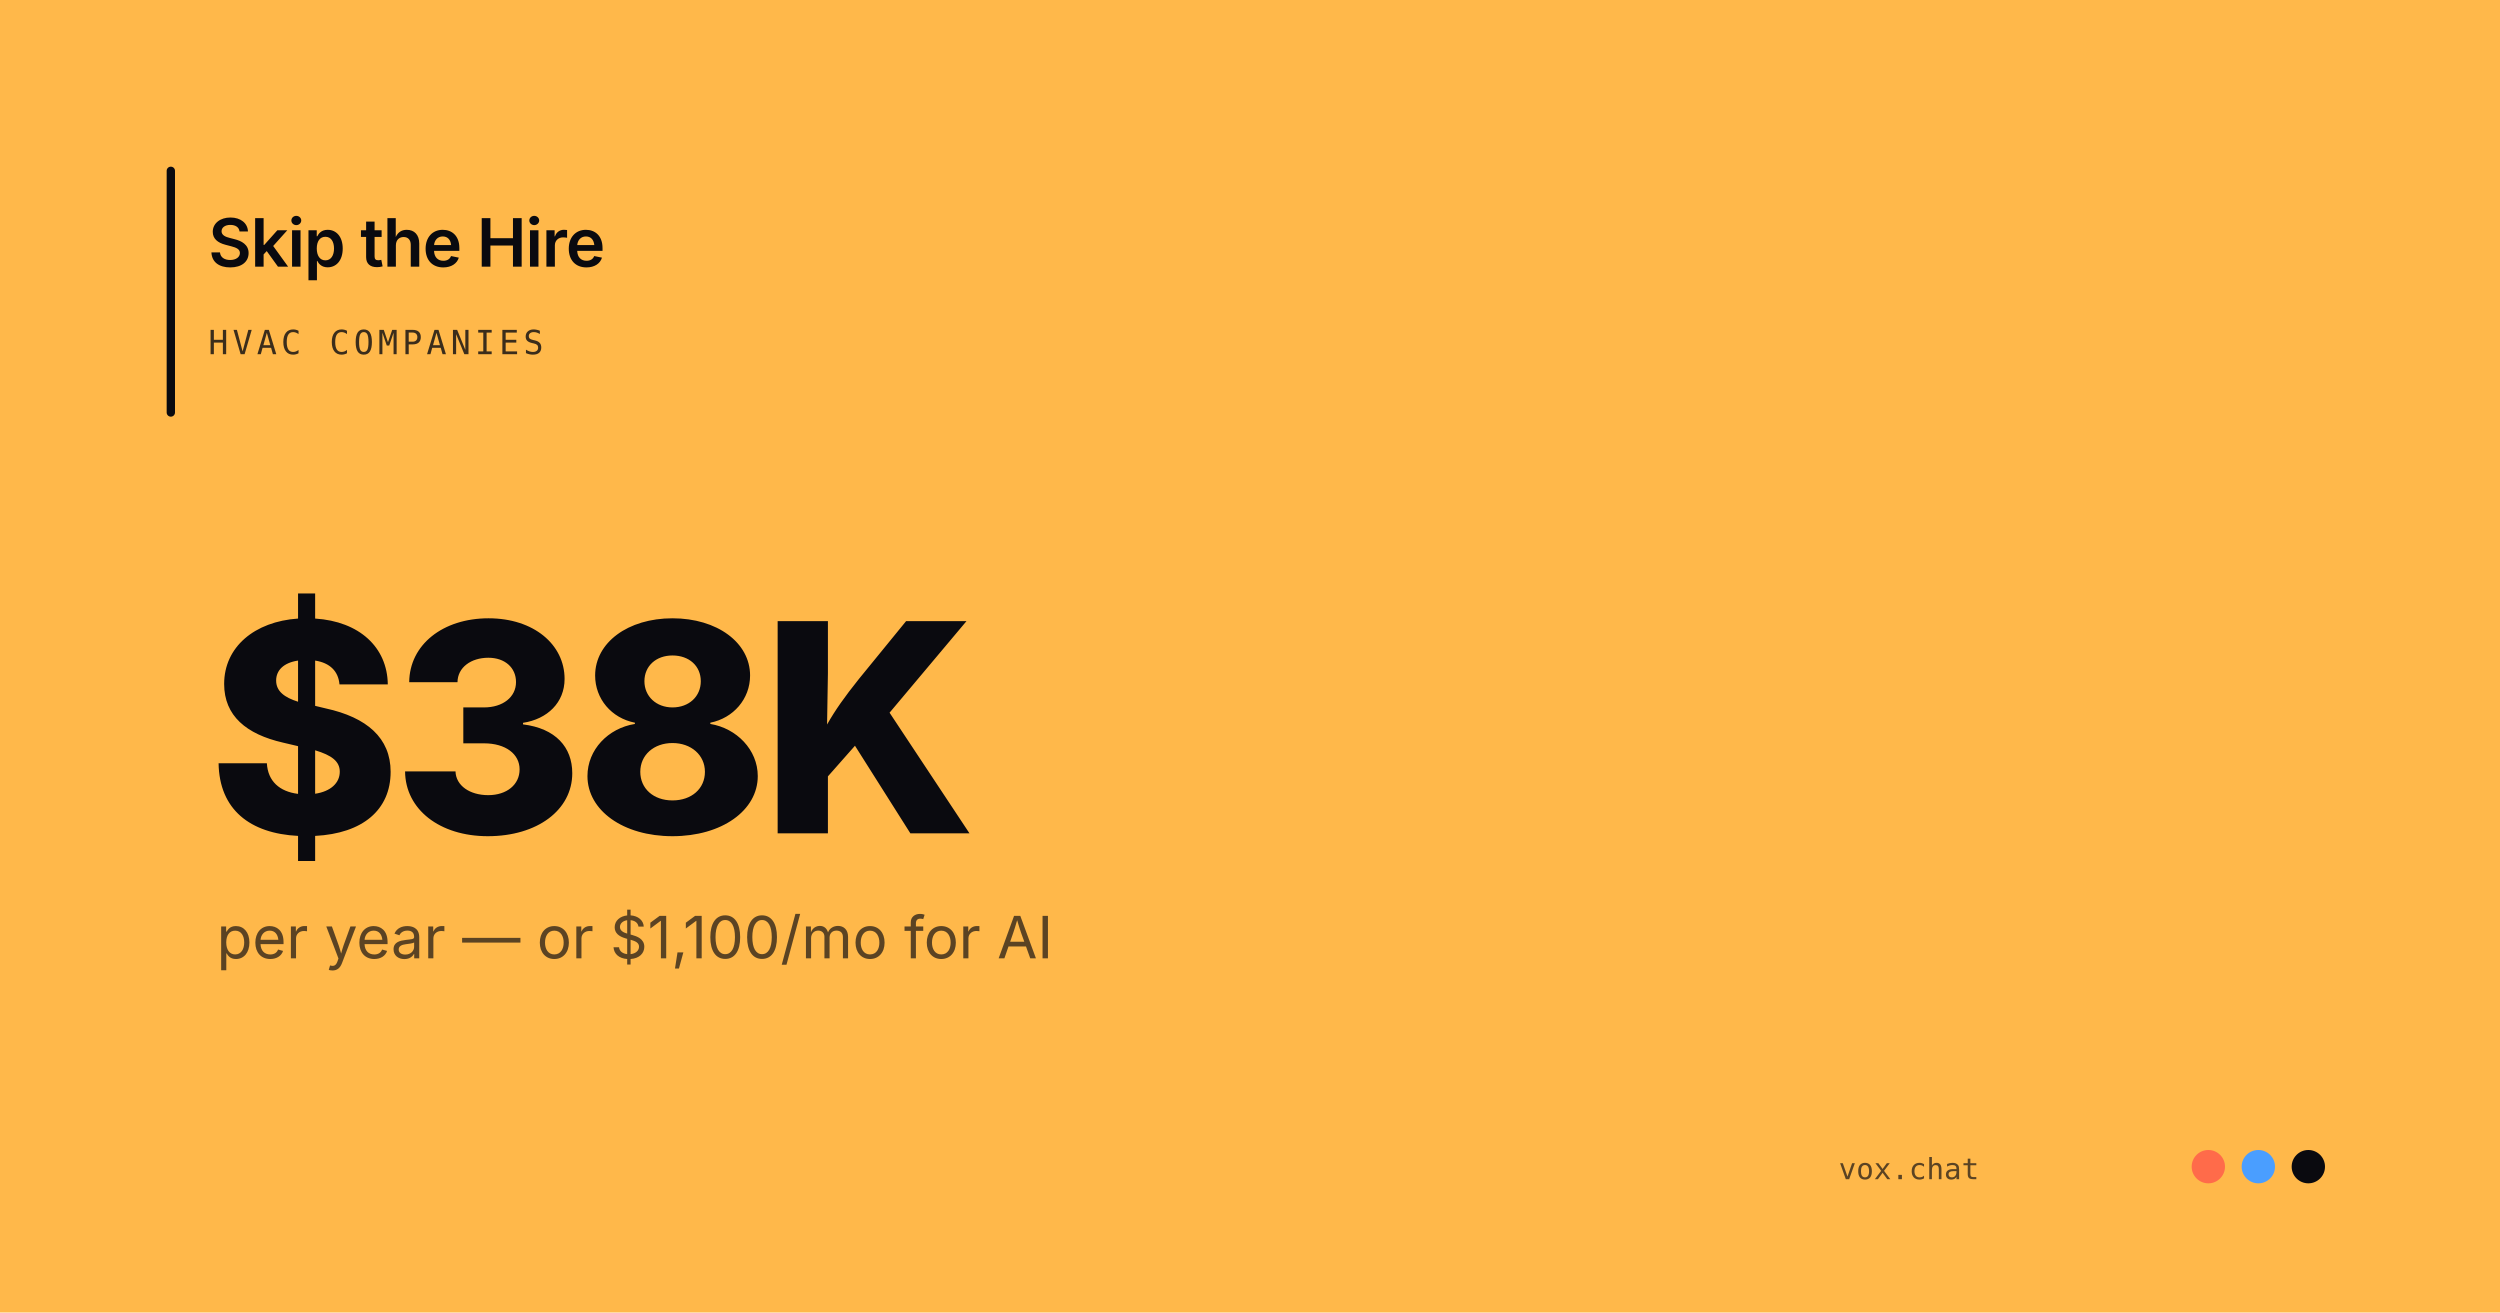
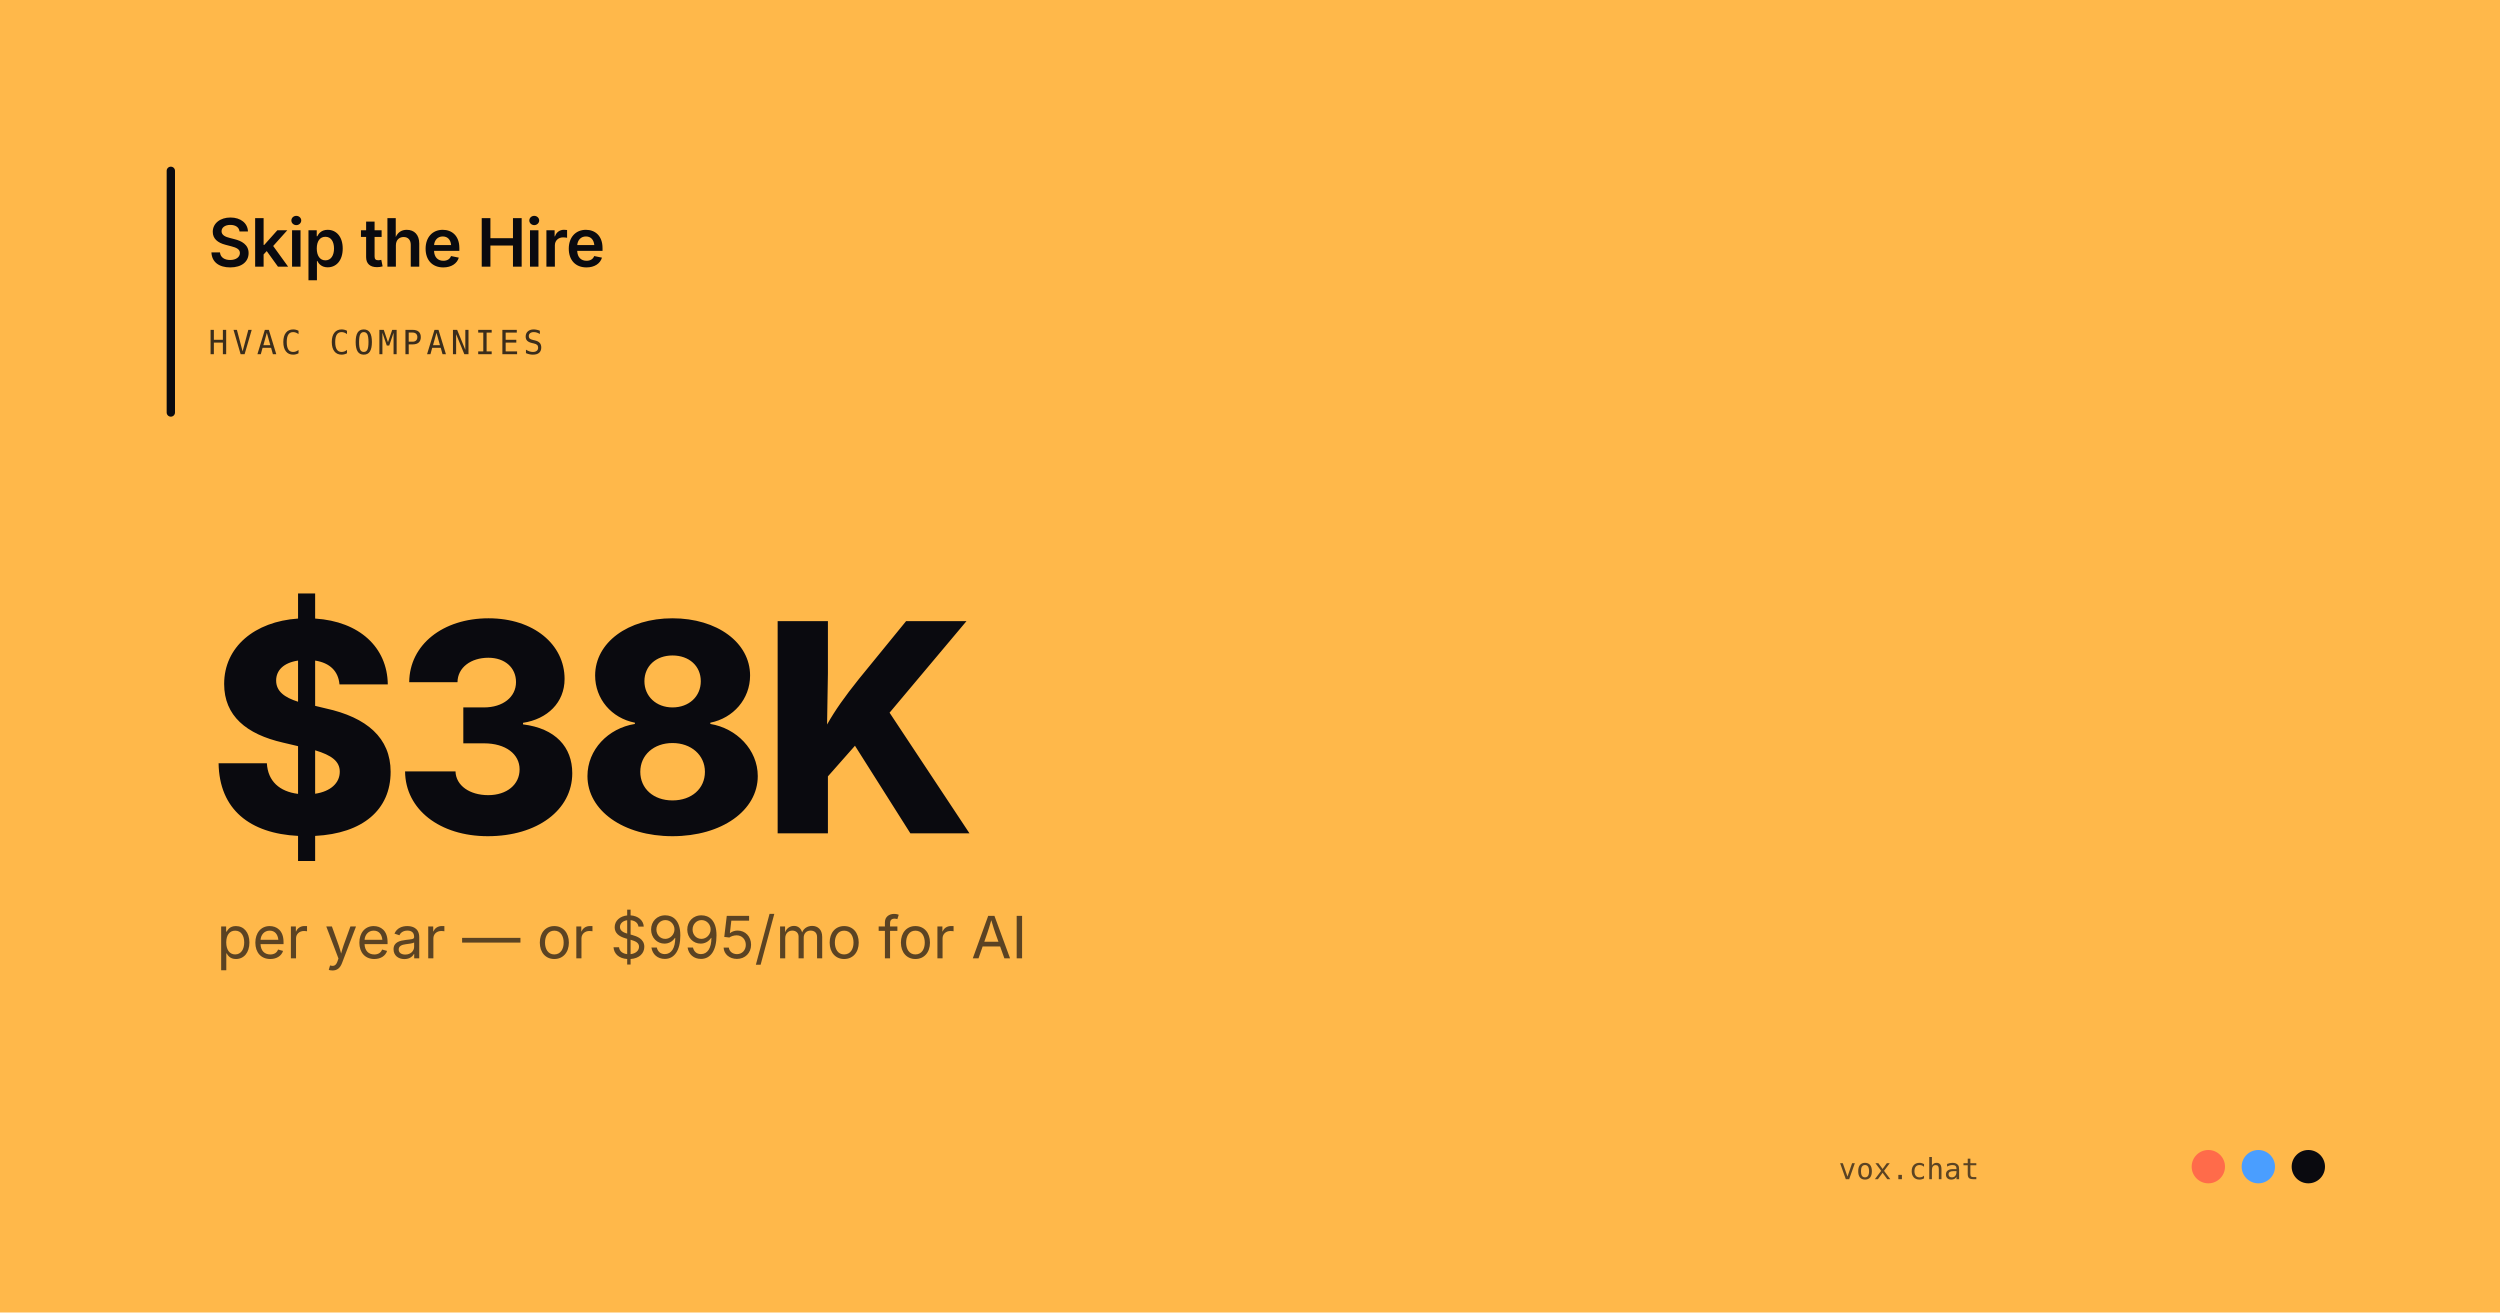
<svg xmlns="http://www.w3.org/2000/svg" viewBox="0 0 1200 630" width="1200" height="630">
  <rect width="1200" height="630" rx="0" fill="#FFB84A" />
  <rect x="80" y="80" width="4" height="120" rx="2" fill="#0A0A0F" />
  <text x="100" y="128" font-family="system-ui,-apple-system,sans-serif" font-size="32" font-weight="600" fill="#0A0A0F" letter-spacing="-0.5">Skip the Hire</text>
  <text x="100" y="170" font-family="monospace" font-size="16" fill="#0A0A0FCC" letter-spacing="2">HVAC COMPANIES</text>
  <text x="100" y="400" font-family="system-ui,-apple-system,sans-serif" font-size="140" font-weight="800" fill="#0A0A0F" letter-spacing="-4">$38K</text>
-   <text x="104" y="460" font-family="system-ui,-apple-system,sans-serif" font-size="28" fill="#0A0A0FAA" letter-spacing="0">per year — or $1,100/mo for AI</text>
+   <text x="104" y="460" font-family="system-ui,-apple-system,sans-serif" font-size="28" fill="#0A0A0FAA" letter-spacing="0">per year — or $995/mo for AI</text>
  <circle cx="1060" cy="560" r="8" fill="#FF6B4A" />
  <circle cx="1084" cy="560" r="8" fill="#4A9EFF" />
  <circle cx="1108" cy="560" r="8" fill="#0A0A0F" />
  <text x="950" y="566" font-family="monospace" font-size="14" fill="#0A0A0FAA" text-anchor="end">vox.chat</text>
</svg>
